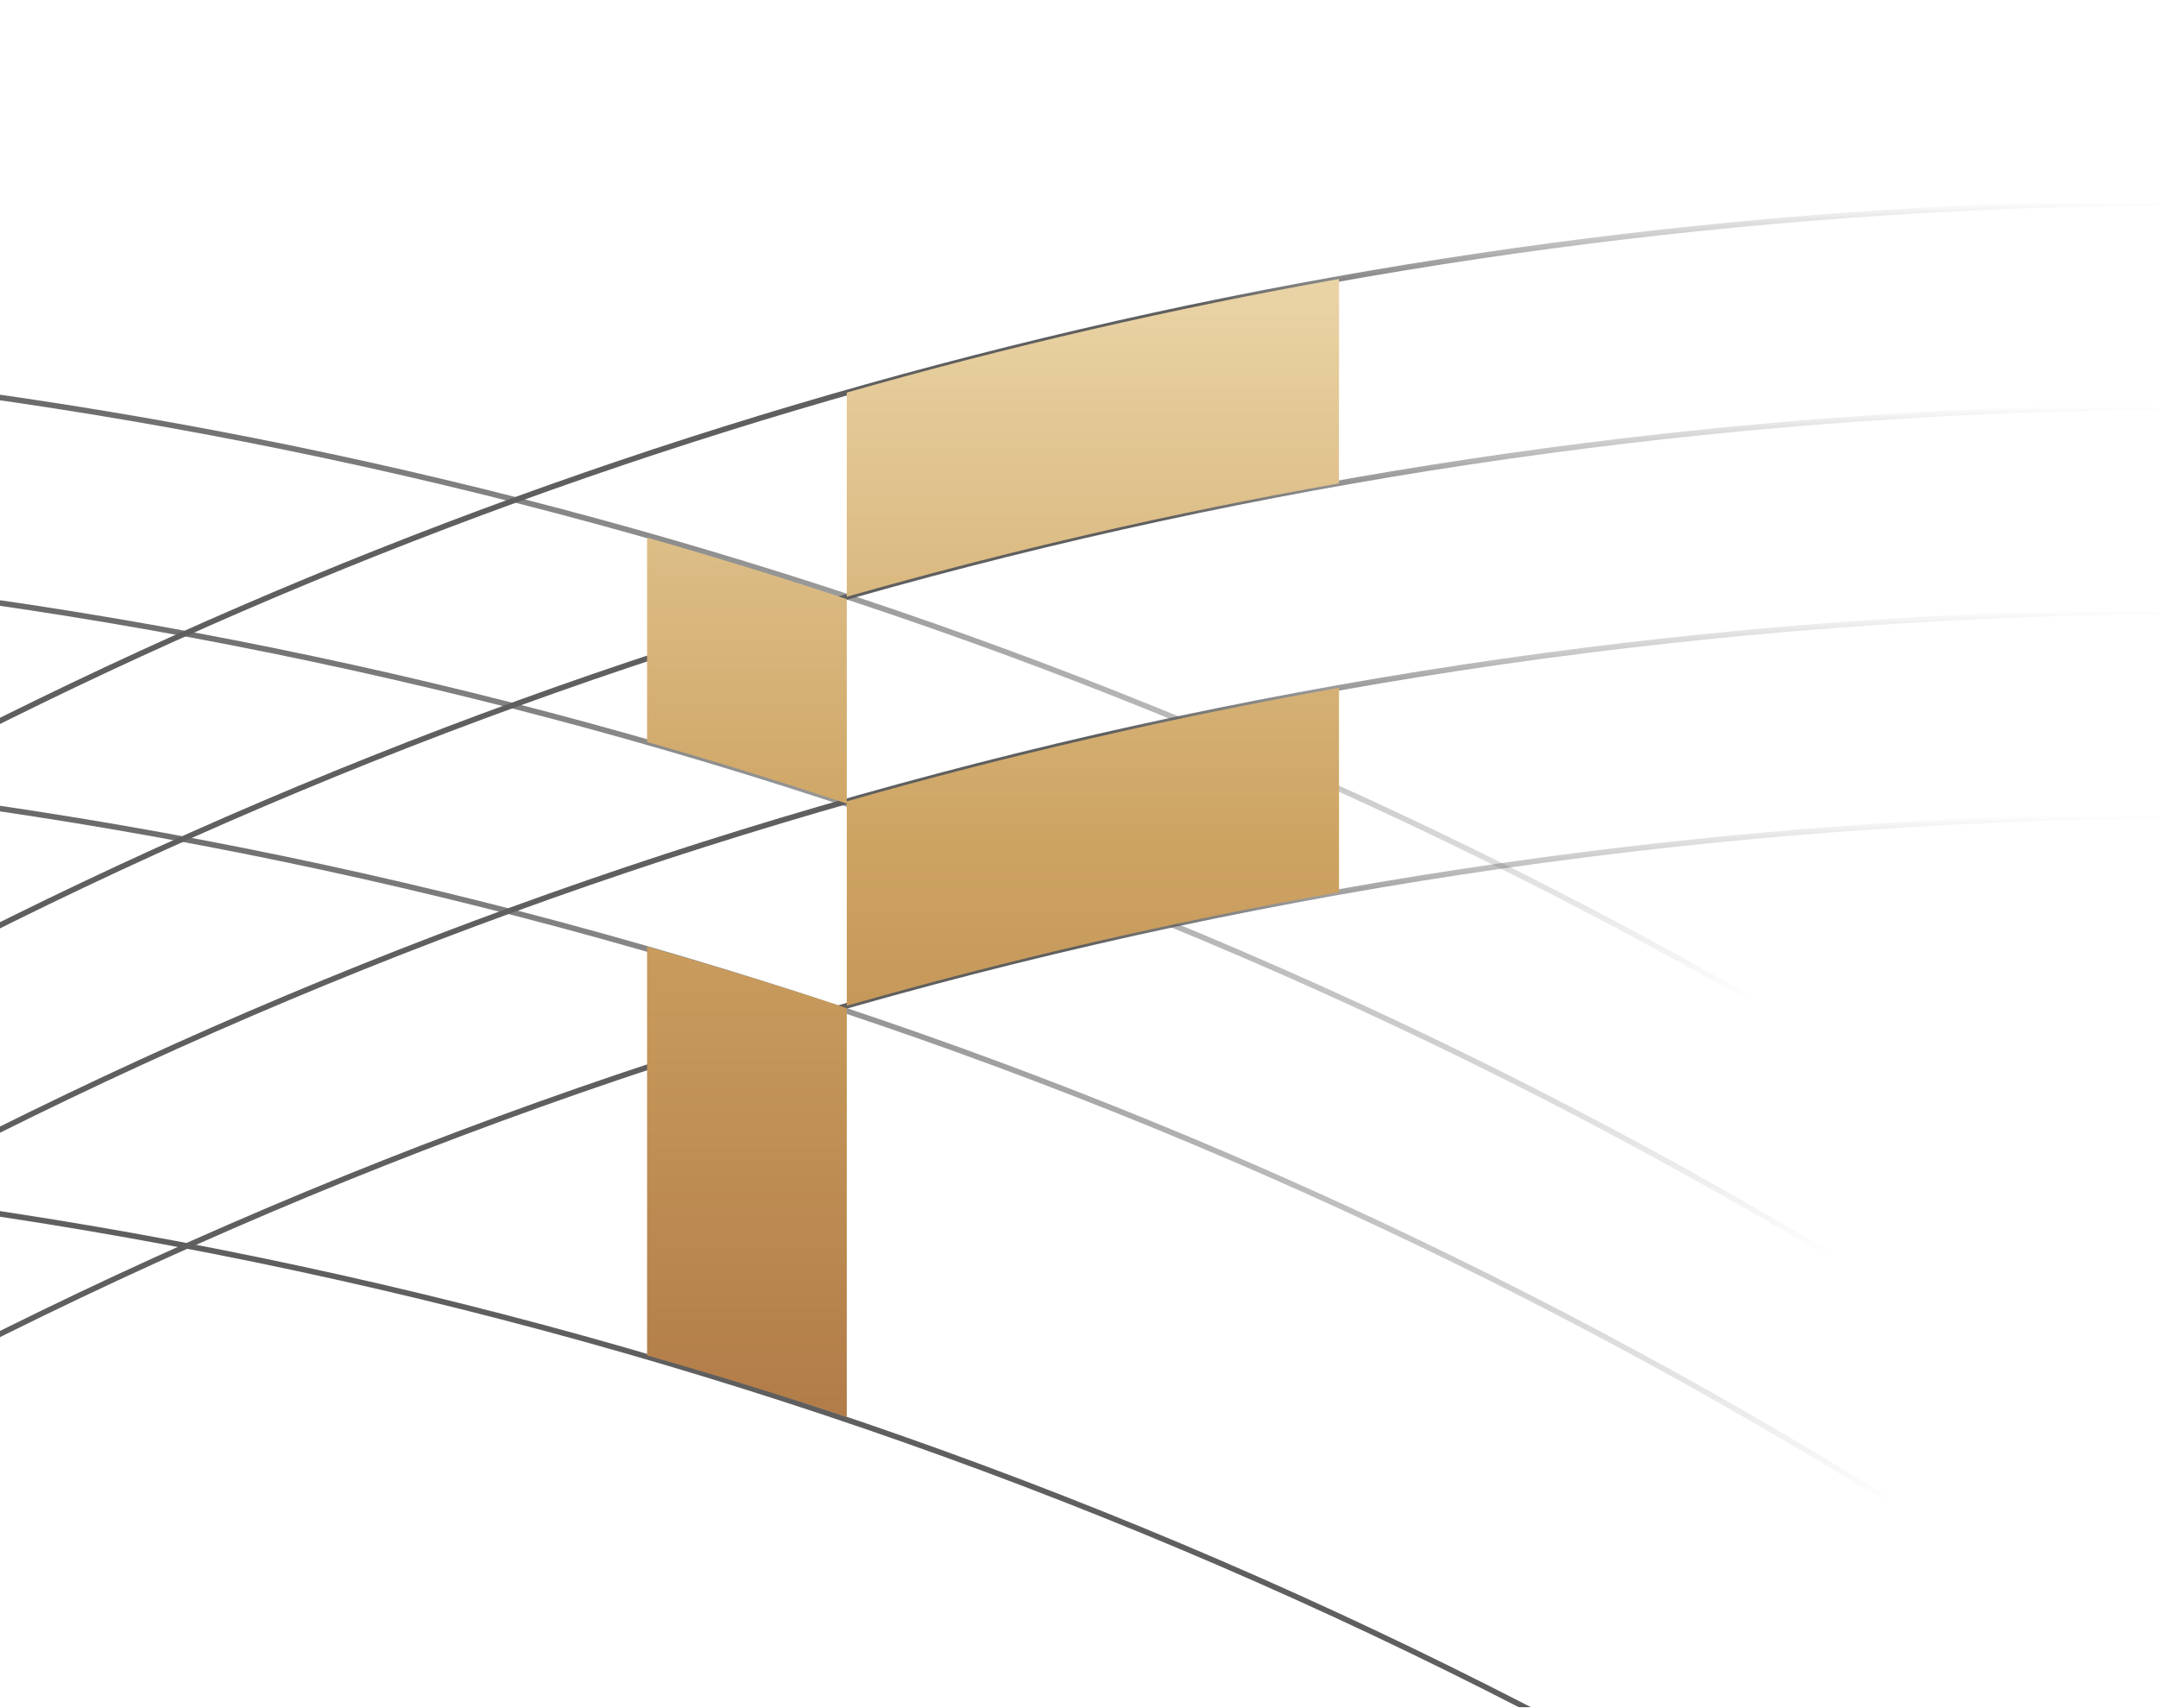
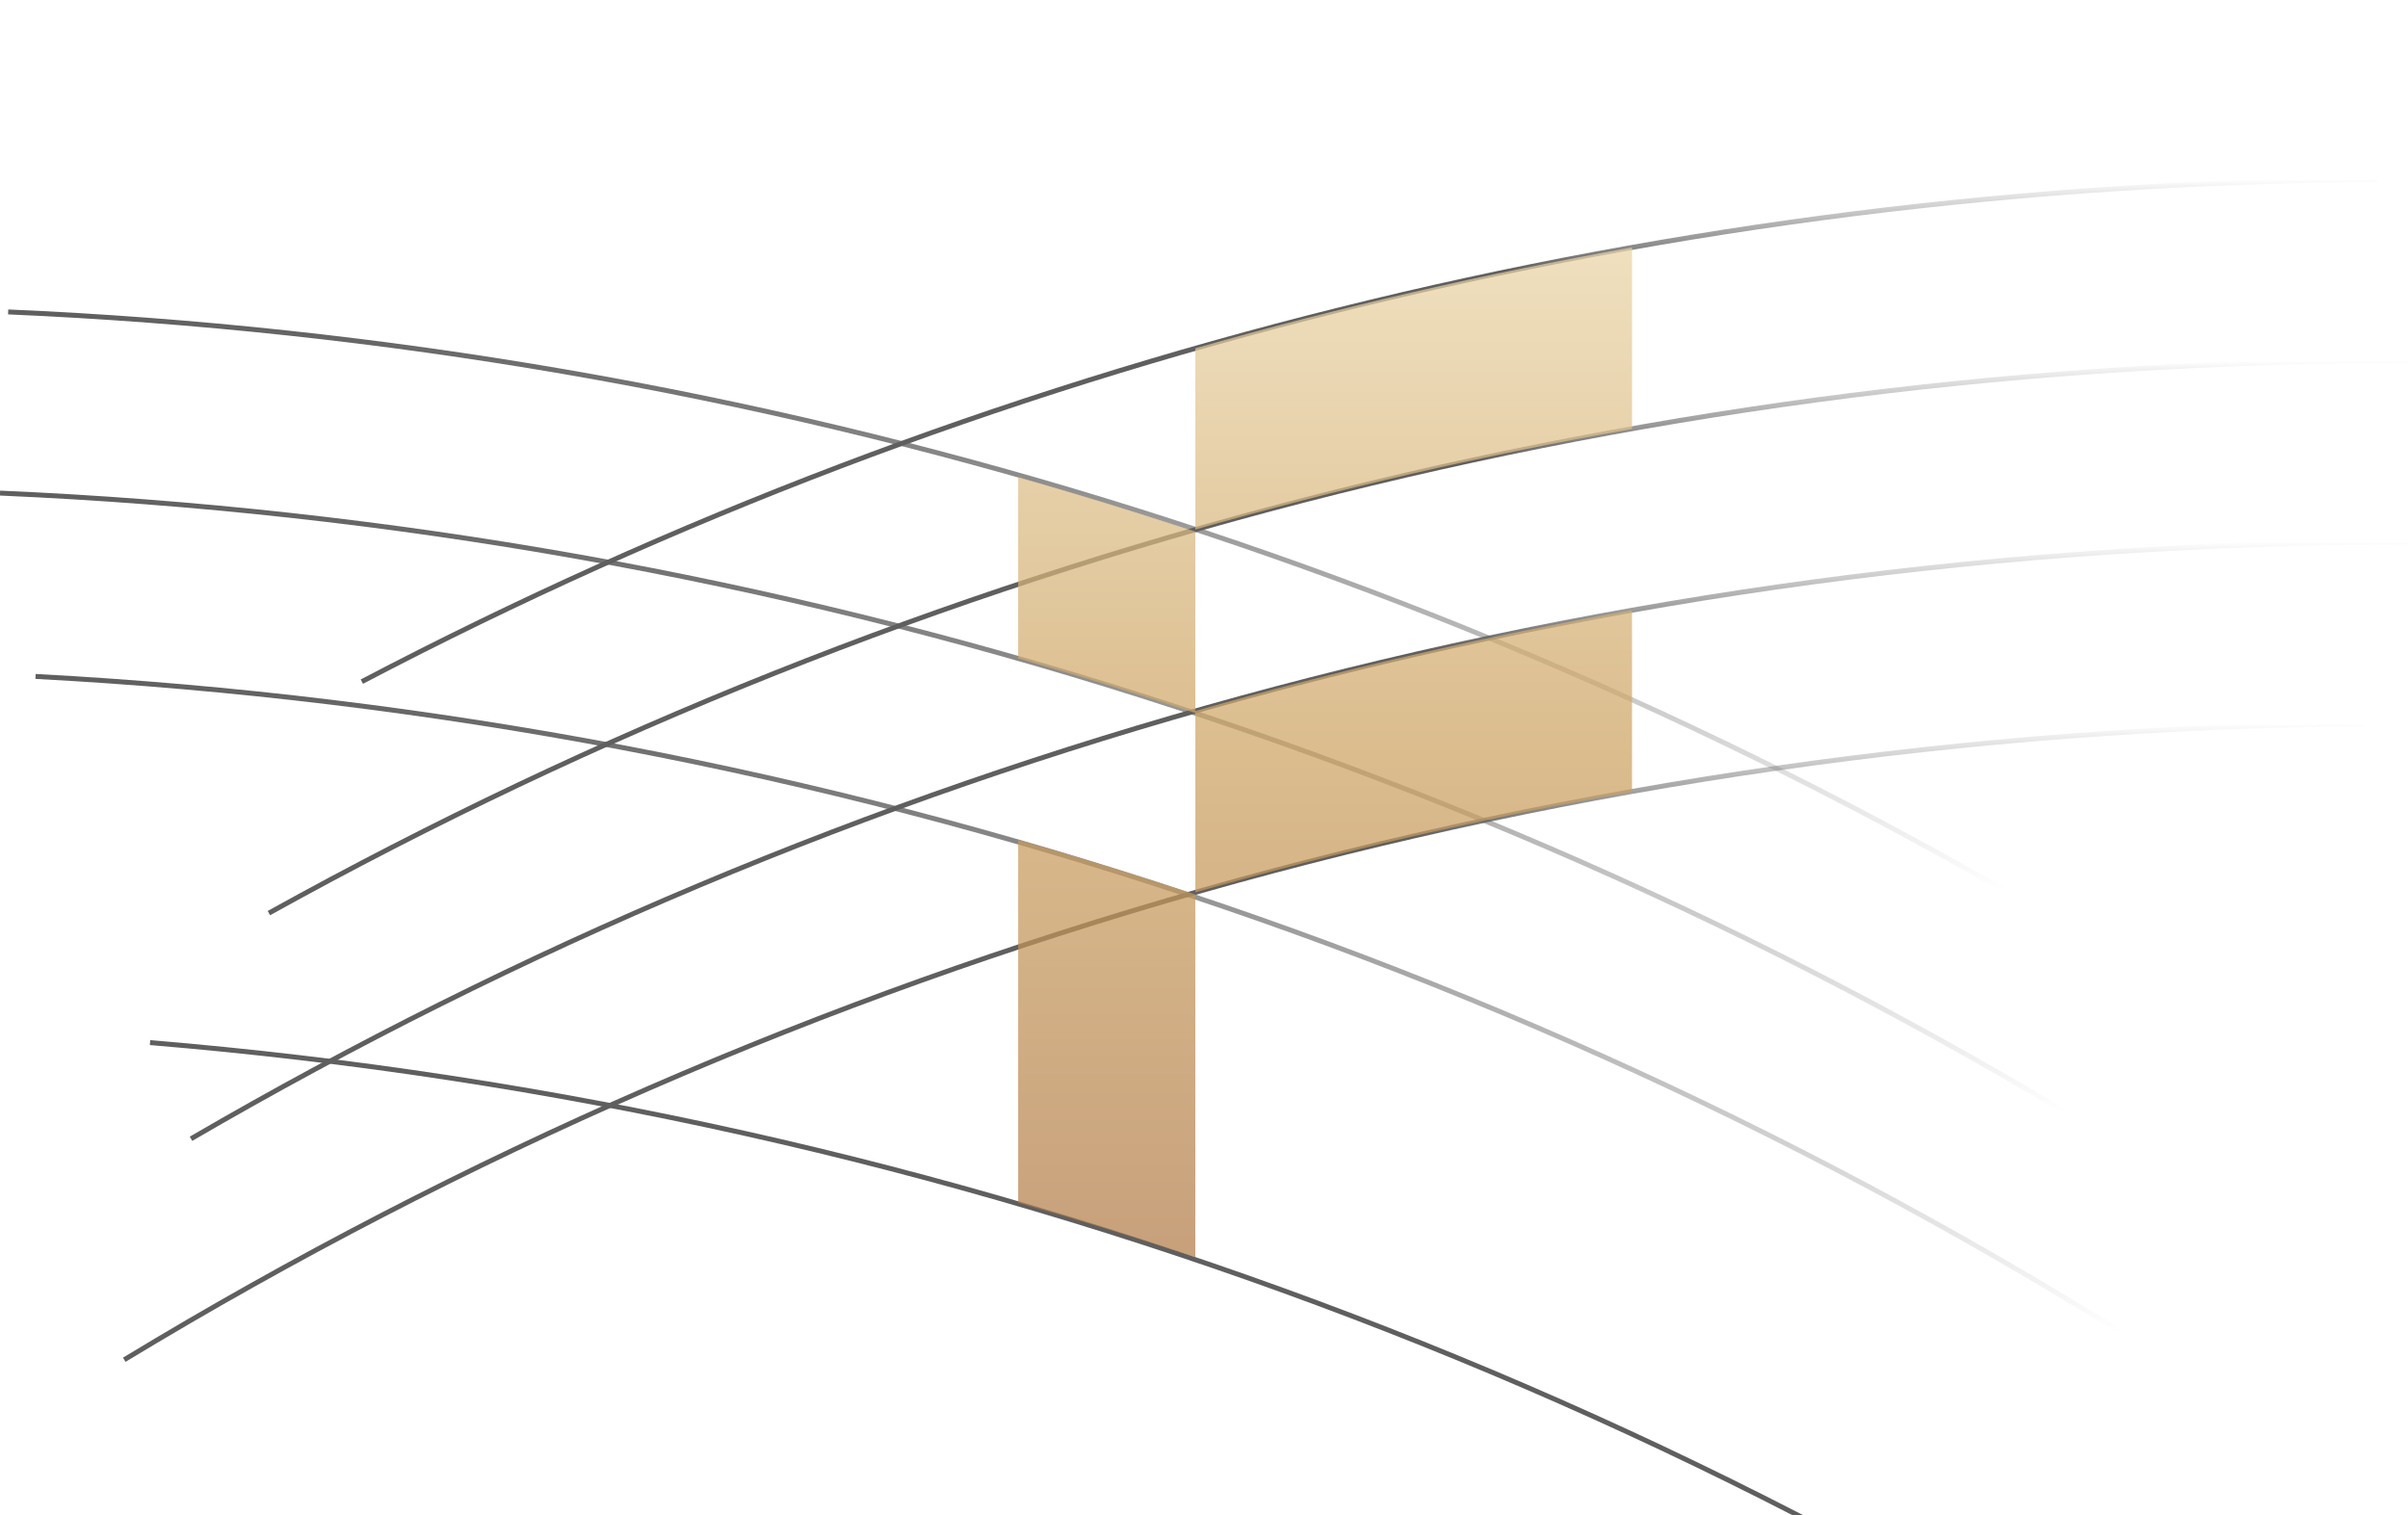
- <svg xmlns="http://www.w3.org/2000/svg" width="776" height="614" viewBox="0 0 776 614" fill="none">
-   <mask id="m0" style="mask-type:alpha" maskUnits="userSpaceOnUse" x="0" y="0" width="776" height="614">
-     <rect width="776" height="614" fill="#C4C4C4" />
-   </mask>
-   <g mask="url(#m0)">
+ <svg xmlns="http://www.w3.org/2000/svg" width="976" height="614" viewBox="-180 0 976 614" fill="none">
+   <g>
    <path d="M-33.341 276.297C218.77 144.168 498.871 74.371 783.503 72.75" stroke="url(#p0)" stroke-width="2" stroke-miterlimit="10" />
    <path d="M-71.019 370.127C194.36 222.812 492.974 145.734 796.5 146.204" stroke="url(#p1)" stroke-width="2" stroke-miterlimit="10" />
    <path d="M-102.587 461.597C161.602 307.778 468.756 219.721 796.496 219.721" stroke="url(#p2)" stroke-width="2" stroke-miterlimit="10" />
    <path d="M-129.641 551.171C144.445 385.059 458.274 295.978 778.757 293.323" stroke="url(#p3)" stroke-width="2" stroke-miterlimit="10" />
    <path d="M679.87 389.133C421.389 230.029 126.544 139.605 -176.693 126.439" stroke="url(#p4)" stroke-width="2" stroke-miterlimit="10" />
    <path d="M707.305 481.93C441.769 310.917 135.542 213.573 -180 199.872" stroke="url(#p5)" stroke-width="2" stroke-miterlimit="10" />
    <path d="M730.292 572.62C463.954 394.352 154.448 291.251 -165.59 274.19" stroke="url(#p6)" stroke-width="2" stroke-miterlimit="10" />
    <path d="M781.099 757.457C517.35 565.466 205.919 449.636 -119.187 422.615" stroke="#5F5F5F" stroke-width="2" stroke-miterlimit="10" />
-     <path d="M481.492 173.849V100.332C421.835 110.924 362.758 124.561 304.494 141.189V214.622C362.76 198.023 421.836 184.414 481.492 173.849V173.849Z" fill="url(#fgrad)" />
-     <path d="M304.494 361.72C362.758 345.092 421.835 331.455 481.492 320.863V247.367C421.835 257.952 362.758 271.581 304.494 288.202V361.72Z" fill="url(#fgrad)" />
-     <path d="M304.493 215.487V289.003C280.767 281.122 256.83 273.741 232.683 266.858V193.362C256.83 200.259 280.767 207.634 304.493 215.487Z" fill="url(#fgrad)" />
-     <path d="M304.493 436.016V509.618C280.767 501.737 256.83 494.356 232.683 487.473V340.459C256.83 347.343 280.767 354.717 304.493 362.584V436.016Z" fill="url(#fgrad)" />
+     <path d="M481.492 173.849V100.332C421.835 110.924 362.758 124.561 304.494 141.189V214.622C362.76 198.023 421.836 184.414 481.492 173.849V173.849Z" fill="url(#fgrad)" fill-opacity="0.72" />
+     <path d="M304.494 361.72C362.758 345.092 421.835 331.455 481.492 320.863V247.367C421.835 257.952 362.758 271.581 304.494 288.202V361.72Z" fill="url(#fgrad)" fill-opacity="0.72" />
+     <path d="M304.493 215.487V289.003C280.767 281.122 256.83 273.741 232.683 266.858V193.362C256.83 200.259 280.767 207.634 304.493 215.487Z" fill="url(#fgrad)" fill-opacity="0.72" />
+     <path d="M304.493 436.016V509.618C280.767 501.737 256.83 494.356 232.683 487.473V340.459C256.83 347.343 280.767 354.717 304.493 362.584V436.016Z" fill="url(#fgrad)" fill-opacity="0.72" />
  </g>
  <defs>
    <linearGradient id="fgrad" x1="357" y1="100" x2="357" y2="510" gradientUnits="userSpaceOnUse">
      <stop stop-color="#ead4a6" />
      <stop offset="0.5" stop-color="#cda362" />
      <stop offset="1" stop-color="#b27c48" />
    </linearGradient>
    <linearGradient id="p0" x1="375.081" y1="72.75" x2="375.081" y2="276.297" gradientUnits="userSpaceOnUse">
      <stop stop-color="#5F5F5F" stop-opacity="0" />
      <stop offset="0.182" stop-color="#5F5F5F" />
    </linearGradient>
    <linearGradient id="p1" x1="362.74" y1="146.202" x2="362.74" y2="370.127" gradientUnits="userSpaceOnUse">
      <stop stop-color="#5F5F5F" stop-opacity="0" />
      <stop offset="0.182" stop-color="#5F5F5F" />
    </linearGradient>
    <linearGradient id="p2" x1="346.955" y1="219.721" x2="346.955" y2="461.597" gradientUnits="userSpaceOnUse">
      <stop stop-color="#5F5F5F" stop-opacity="0" />
      <stop offset="0.182" stop-color="#5F5F5F" />
    </linearGradient>
    <linearGradient id="p3" x1="324.558" y1="293.323" x2="324.558" y2="551.171" gradientUnits="userSpaceOnUse">
      <stop stop-color="#5F5F5F" stop-opacity="0" />
      <stop offset="0.182" stop-color="#5F5F5F" />
    </linearGradient>
    <linearGradient id="p4" x1="251.588" y1="126.439" x2="251.588" y2="389.133" gradientUnits="userSpaceOnUse">
      <stop stop-color="#5F5F5F" />
      <stop offset="0.891" stop-color="#5F5F5F" stop-opacity="0" />
    </linearGradient>
    <linearGradient id="p5" x1="263.653" y1="199.872" x2="263.653" y2="481.93" gradientUnits="userSpaceOnUse">
      <stop stop-color="#5F5F5F" />
      <stop offset="0.891" stop-color="#5F5F5F" stop-opacity="0" />
    </linearGradient>
    <linearGradient id="p6" x1="282.351" y1="274.19" x2="282.351" y2="572.62" gradientUnits="userSpaceOnUse">
      <stop stop-color="#5F5F5F" />
      <stop offset="0.891" stop-color="#5F5F5F" stop-opacity="0" />
    </linearGradient>
  </defs>
</svg>
